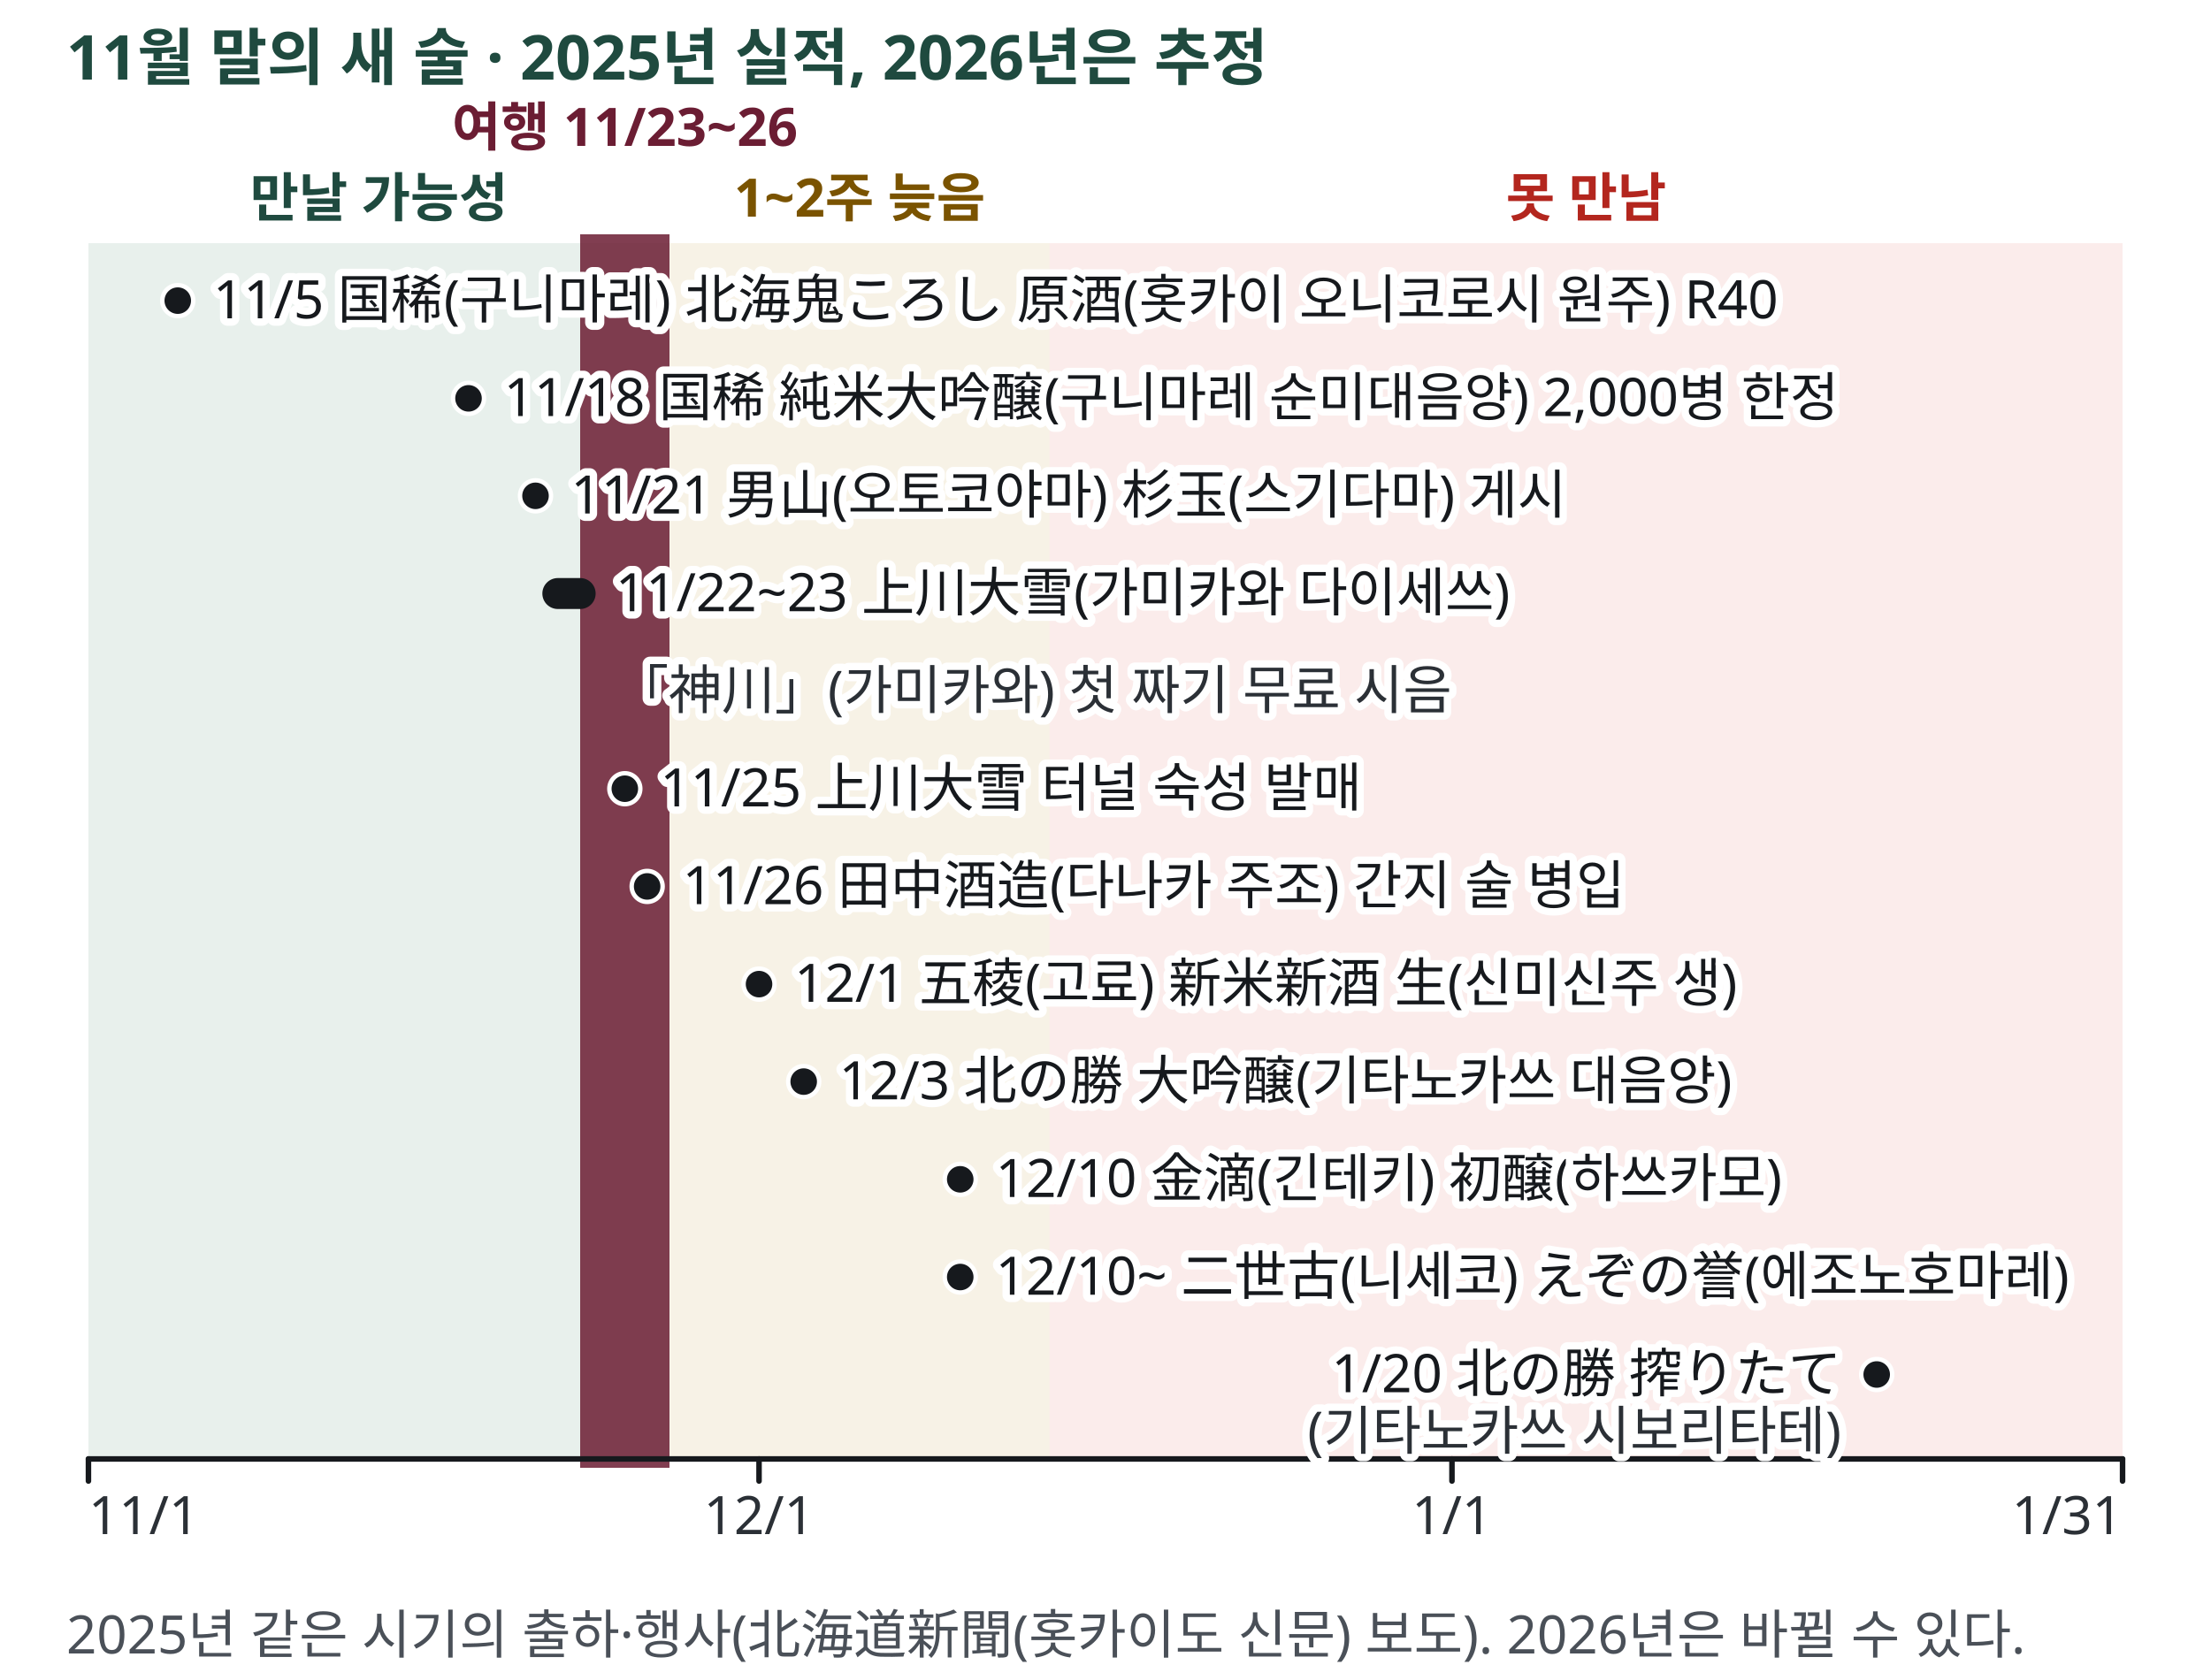
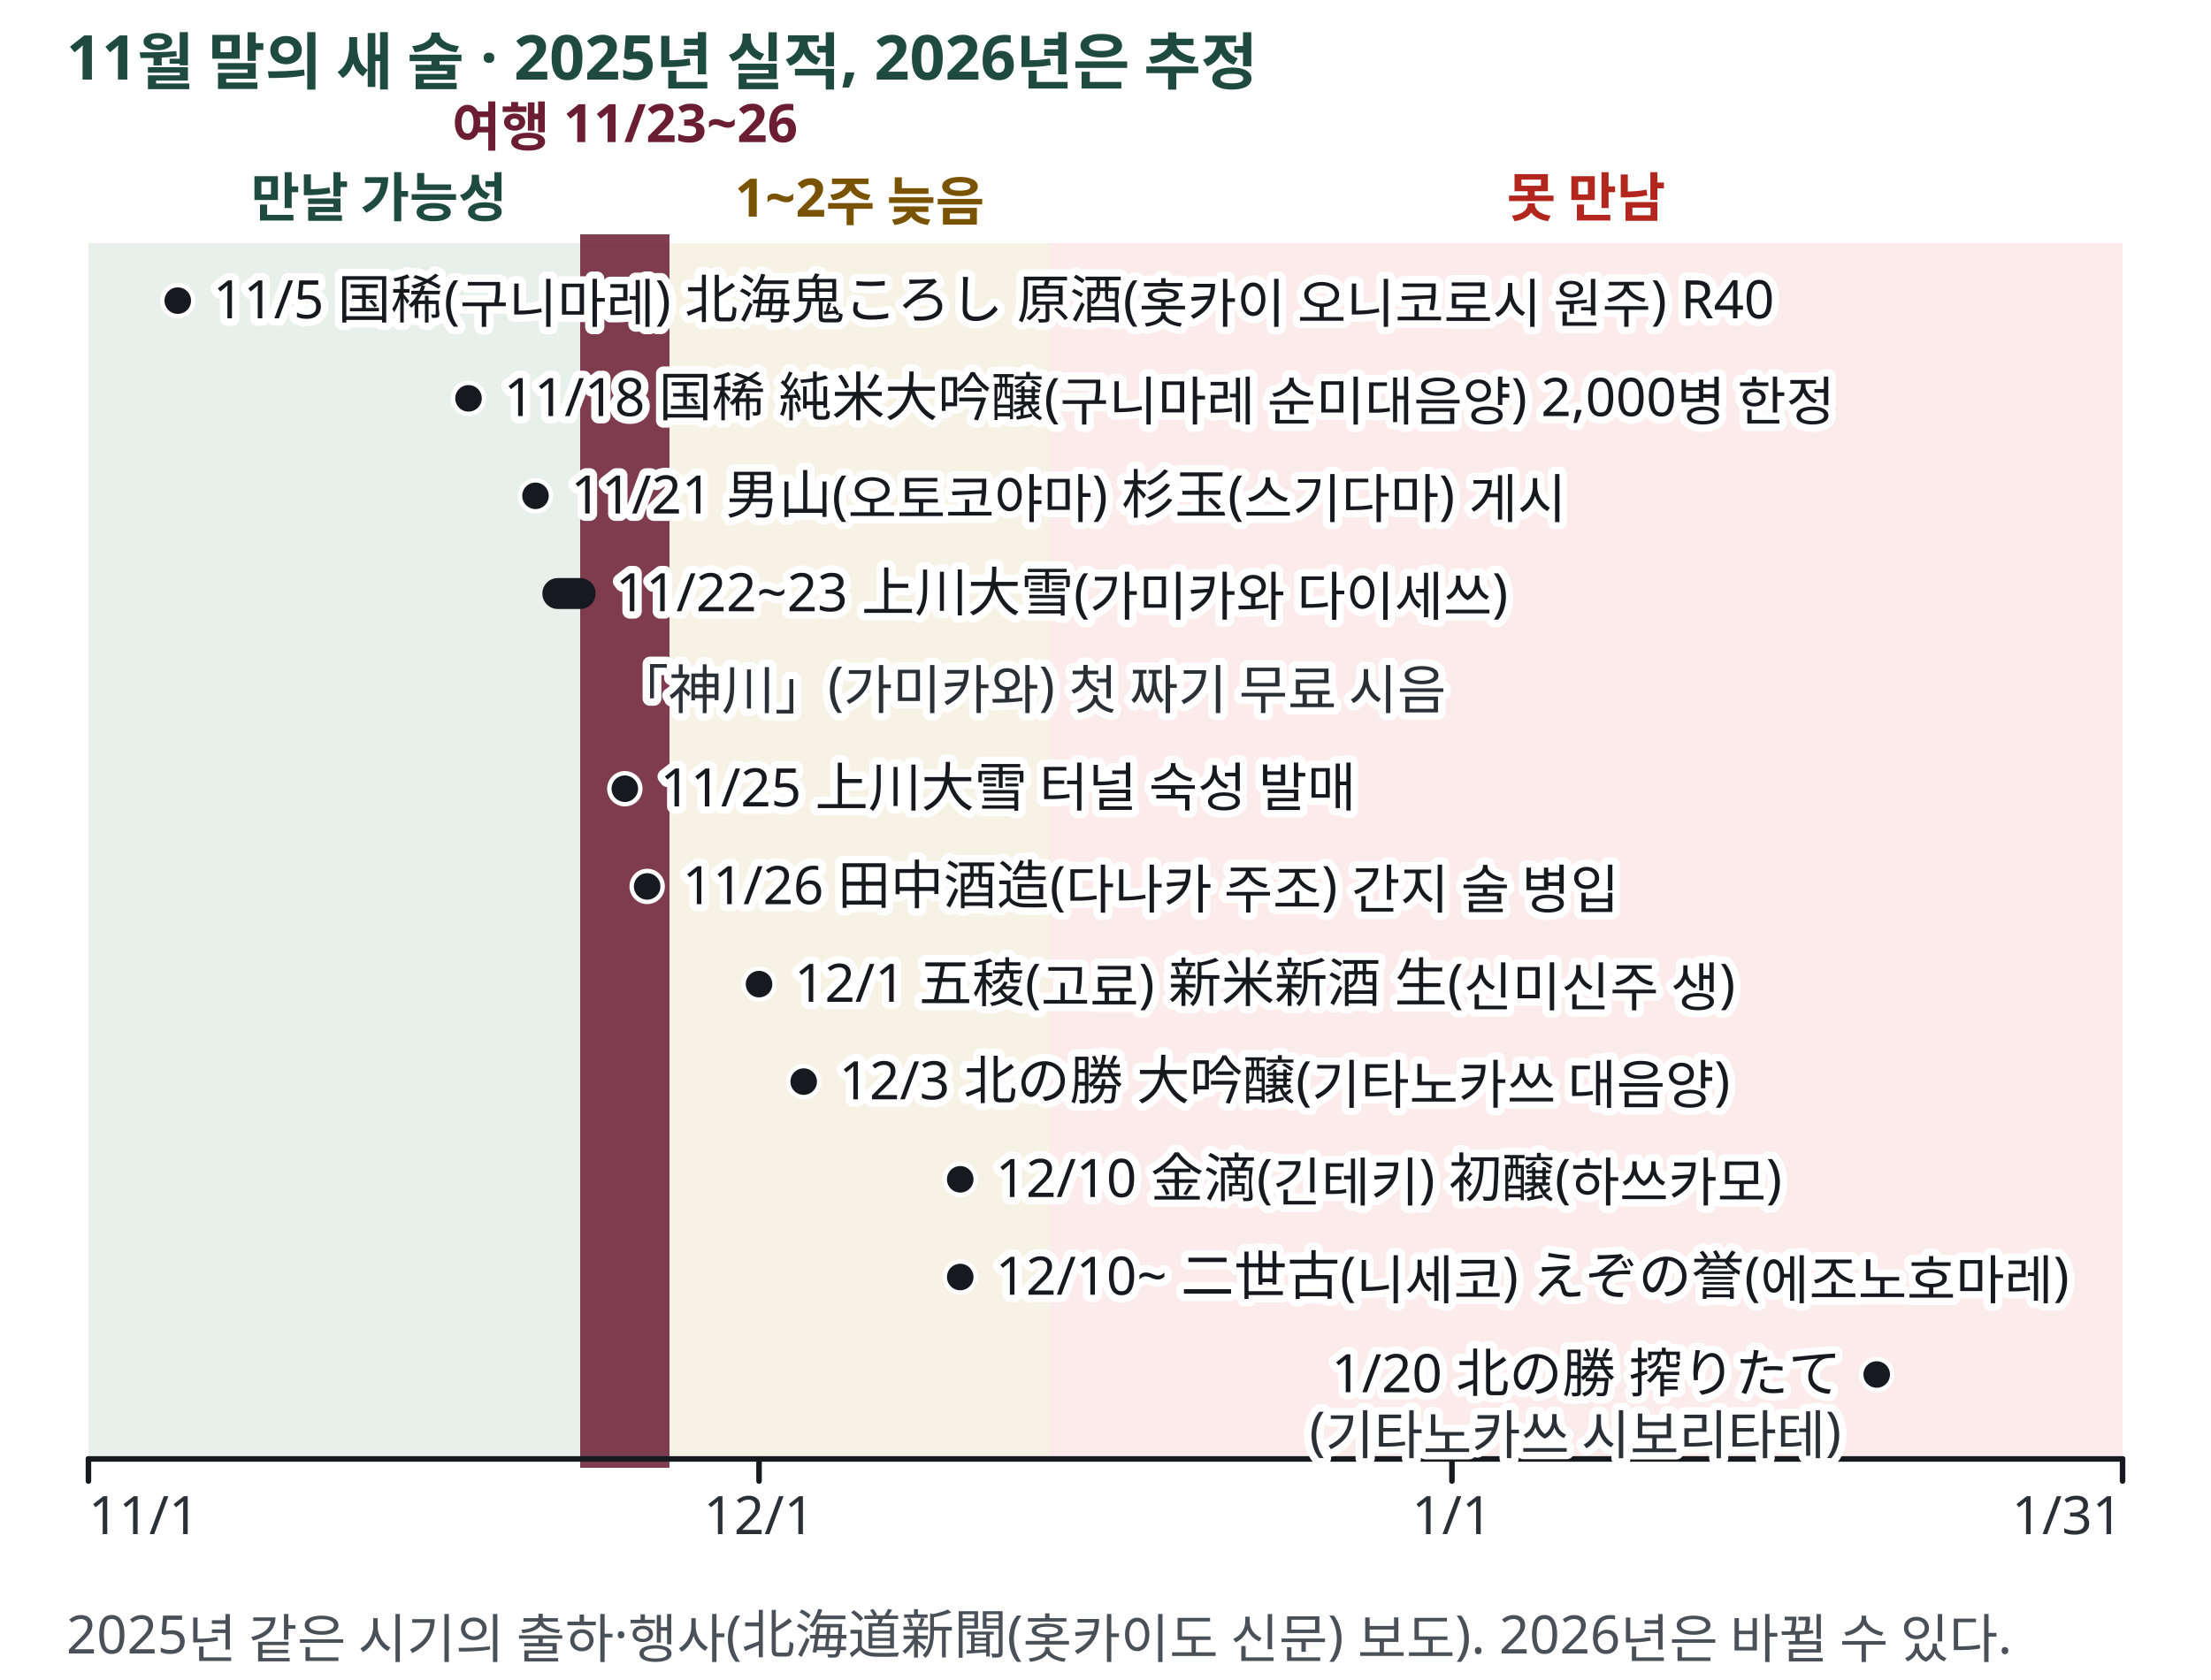
<svg xmlns="http://www.w3.org/2000/svg" viewBox="0 0 1000 760" width="1000" height="760" role="img" aria-labelledby="csc-t csc-d" font-family="'Noto Sans KR','Noto Sans JP',sans-serif" lang="ko">
  <rect width="1000" height="760" fill="#ffffff" />
-   <text x="30" y="36" font-size="28" font-weight="700" fill="#1f4a3f">11<tspan lang="ja" font-family="'Noto Sans JP','Noto Sans KR',sans-serif">월</tspan>
-     <tspan lang="ja" font-family="'Noto Sans JP','Noto Sans KR',sans-serif">말의</tspan>
-     <tspan lang="ja" font-family="'Noto Sans JP','Noto Sans KR',sans-serif">새</tspan>
-     <tspan lang="ja" font-family="'Noto Sans JP','Noto Sans KR',sans-serif">술</tspan> · 2025<tspan lang="ja" font-family="'Noto Sans JP','Noto Sans KR',sans-serif">년</tspan>
-     <tspan lang="ja" font-family="'Noto Sans JP','Noto Sans KR',sans-serif">실적</tspan>, 2026<tspan lang="ja" font-family="'Noto Sans JP','Noto Sans KR',sans-serif">년은</tspan>
-     <tspan lang="ja" font-family="'Noto Sans JP','Noto Sans KR',sans-serif">추정</tspan>
-   </text>
+   <text x="30" y="36" font-size="28" font-weight="700" fill="#1f4a3f">11월 말의 새 술 · 2025년 실적, 2026년은 추정</text>
  <rect x="40" y="110" width="262.9" height="550" fill="#e8f0ec" />
-   <text x="171.4" y="98" font-size="24" font-weight="700" fill="#1f4a3f" text-anchor="middle">
-     <tspan lang="ja" font-family="'Noto Sans JP','Noto Sans KR',sans-serif">만날</tspan>
-     <tspan lang="ja" font-family="'Noto Sans JP','Noto Sans KR',sans-serif">가능성</tspan>
-   </text>
+   <text x="171.4" y="98" font-size="24" font-weight="700" fill="#1f4a3f" text-anchor="middle">만날 가능성</text>
  <rect x="302.9" y="110" width="171.9" height="550" fill="#f7f2e6" />
-   <text x="388.8" y="98" font-size="24" font-weight="700" fill="#7a5300" text-anchor="middle">1~2<tspan lang="ja" font-family="'Noto Sans JP','Noto Sans KR',sans-serif">주</tspan>
-     <tspan lang="ja" font-family="'Noto Sans JP','Noto Sans KR',sans-serif">늦음</tspan>
-   </text>
+   <text x="388.8" y="98" font-size="24" font-weight="700" fill="#7a5300" text-anchor="middle">1~2주 늦음</text>
  <rect x="474.7" y="110" width="485.3" height="550" fill="#fbeceb" />
-   <text x="717.4" y="98" font-size="24" font-weight="700" fill="#b3261e" text-anchor="middle">
-     <tspan lang="ja" font-family="'Noto Sans JP','Noto Sans KR',sans-serif">못</tspan>
-     <tspan lang="ja" font-family="'Noto Sans JP','Noto Sans KR',sans-serif">만남</tspan>
-   </text>
+   <text x="717.4" y="98" font-size="24" font-weight="700" fill="#b3261e" text-anchor="middle">못 만남</text>
  <rect x="262.4" y="106" width="40.4" height="558" fill="#6b1d33" fill-opacity="0.85" />
-   <text x="282.6" y="66" font-size="24" font-weight="700" fill="#6b1d33" text-anchor="middle">
-     <tspan lang="ja" font-family="'Noto Sans JP','Noto Sans KR',sans-serif">여행</tspan> 11/23~26</text>
+   <text x="282.6" y="66" font-size="24" font-weight="700" fill="#6b1d33" text-anchor="middle">여행 11/23~26</text>
  <line x1="40" y1="660" x2="40" y2="670" stroke="#16191d" stroke-width="2.5" stroke-linecap="round" />
  <text x="40" y="694" font-size="24" font-weight="500" fill="#2b3036">11/1</text>
  <line x1="343.3" y1="660" x2="343.3" y2="670" stroke="#16191d" stroke-width="2.5" stroke-linecap="round" />
  <text x="343.3" y="694" font-size="24" font-weight="500" fill="#2b3036" text-anchor="middle">12/1</text>
  <line x1="656.7" y1="660" x2="656.7" y2="670" stroke="#16191d" stroke-width="2.5" stroke-linecap="round" />
  <text x="656.7" y="694" font-size="24" font-weight="500" fill="#2b3036" text-anchor="middle">1/1</text>
  <line x1="960" y1="660" x2="960" y2="670" stroke="#16191d" stroke-width="2.5" stroke-linecap="round" />
  <text x="960" y="694" font-size="24" font-weight="500" fill="#2b3036" text-anchor="end">1/31</text>
  <line x1="40" y1="660" x2="960" y2="660" stroke="#16191d" stroke-width="2.5" stroke-linecap="round" />
  <circle cx="80.4" cy="136" r="7" fill="#16191d" stroke="#fff" stroke-width="2" />
-   <text x="96.4" y="144" font-size="24" fill="#16191d" stroke="#ffffff" stroke-width="6.7" stroke-linejoin="round" paint-order="stroke">11/5 <tspan lang="ja" font-family="'Noto Sans JP','Noto Sans KR',sans-serif">国稀</tspan>(<tspan lang="ja" font-family="'Noto Sans JP','Noto Sans KR',sans-serif">구니마레</tspan>) <tspan lang="ja" font-family="'Noto Sans JP','Noto Sans KR',sans-serif">北海鬼ころし</tspan>
-     <tspan lang="ja" font-family="'Noto Sans JP','Noto Sans KR',sans-serif">原酒</tspan>(<tspan lang="ja" font-family="'Noto Sans JP','Noto Sans KR',sans-serif">홋카이</tspan>
-     <tspan lang="ja" font-family="'Noto Sans JP','Noto Sans KR',sans-serif">오니코로시</tspan>
-     <tspan lang="ja" font-family="'Noto Sans JP','Noto Sans KR',sans-serif">원주</tspan>) R40</text>
+   <text x="96.4" y="144" font-size="24" fill="#16191d" stroke="#ffffff" stroke-width="6.7" stroke-linejoin="round" paint-order="stroke">11/5 <tspan lang="ja" font-family="'Noto Sans JP','Noto Sans KR',sans-serif">国稀</tspan>(구니마레) <tspan lang="ja" font-family="'Noto Sans JP','Noto Sans KR',sans-serif">北海鬼ころし</tspan>
+     <tspan lang="ja" font-family="'Noto Sans JP','Noto Sans KR',sans-serif">原酒</tspan>(홋카이 오니코로시 원주) R40</text>
  <circle cx="211.9" cy="180.2" r="7" fill="#16191d" stroke="#fff" stroke-width="2" />
  <text x="227.9" y="188.2" font-size="24" fill="#16191d" stroke="#ffffff" stroke-width="6.7" stroke-linejoin="round" paint-order="stroke">11/18 <tspan lang="ja" font-family="'Noto Sans JP','Noto Sans KR',sans-serif">国稀</tspan>
-     <tspan lang="ja" font-family="'Noto Sans JP','Noto Sans KR',sans-serif">純米大吟醸</tspan>(<tspan lang="ja" font-family="'Noto Sans JP','Noto Sans KR',sans-serif">구니마레</tspan>
-     <tspan lang="ja" font-family="'Noto Sans JP','Noto Sans KR',sans-serif">순미대음양</tspan>) 2,000<tspan lang="ja" font-family="'Noto Sans JP','Noto Sans KR',sans-serif">병</tspan>
-     <tspan lang="ja" font-family="'Noto Sans JP','Noto Sans KR',sans-serif">한정</tspan>
-   </text>
+     <tspan lang="ja" font-family="'Noto Sans JP','Noto Sans KR',sans-serif">純米大吟醸</tspan>(구니마레 순미대음양) 2,000병 한정</text>
  <circle cx="242.2" cy="224.3" r="7" fill="#16191d" stroke="#fff" stroke-width="2" />
-   <text x="258.2" y="232.3" font-size="24" fill="#16191d" stroke="#ffffff" stroke-width="6.7" stroke-linejoin="round" paint-order="stroke">11/21 <tspan lang="ja" font-family="'Noto Sans JP','Noto Sans KR',sans-serif">男山</tspan>(<tspan lang="ja" font-family="'Noto Sans JP','Noto Sans KR',sans-serif">오토코야마</tspan>) <tspan lang="ja" font-family="'Noto Sans JP','Noto Sans KR',sans-serif">杉玉</tspan>(<tspan lang="ja" font-family="'Noto Sans JP','Noto Sans KR',sans-serif">스기다마</tspan>) <tspan lang="ja" font-family="'Noto Sans JP','Noto Sans KR',sans-serif">게시</tspan>
-   </text>
+   <text x="258.2" y="232.3" font-size="24" fill="#16191d" stroke="#ffffff" stroke-width="6.7" stroke-linejoin="round" paint-order="stroke">11/21 <tspan lang="ja" font-family="'Noto Sans JP','Noto Sans KR',sans-serif">男山</tspan>(오토코야마) <tspan lang="ja" font-family="'Noto Sans JP','Noto Sans KR',sans-serif">杉玉</tspan>(스기다마) 게시</text>
  <rect x="245.3" y="261.5" width="24.1" height="14" rx="7" fill="#16191d" />
-   <text x="278.4" y="276.5" font-size="24" fill="#16191d" stroke="#ffffff" stroke-width="6.7" stroke-linejoin="round" paint-order="stroke">11/22~23 <tspan lang="ja" font-family="'Noto Sans JP','Noto Sans KR',sans-serif">上川大雪</tspan>(<tspan lang="ja" font-family="'Noto Sans JP','Noto Sans KR',sans-serif">가미카와</tspan>
-     <tspan lang="ja" font-family="'Noto Sans JP','Noto Sans KR',sans-serif">다이세쓰</tspan>)</text>
-   <text x="278.4" y="320.7" font-size="24" fill="#2b3036" stroke="#ffffff" stroke-width="6.7" stroke-linejoin="round" paint-order="stroke">「<tspan lang="ja" font-family="'Noto Sans JP','Noto Sans KR',sans-serif">神川</tspan>」(<tspan lang="ja" font-family="'Noto Sans JP','Noto Sans KR',sans-serif">가미카와</tspan>) <tspan lang="ja" font-family="'Noto Sans JP','Noto Sans KR',sans-serif">첫</tspan>
-     <tspan lang="ja" font-family="'Noto Sans JP','Noto Sans KR',sans-serif">짜기</tspan>
-     <tspan lang="ja" font-family="'Noto Sans JP','Noto Sans KR',sans-serif">무료</tspan>
-     <tspan lang="ja" font-family="'Noto Sans JP','Noto Sans KR',sans-serif">시음</tspan>
-   </text>
+   <text x="278.4" y="276.5" font-size="24" fill="#16191d" stroke="#ffffff" stroke-width="6.7" stroke-linejoin="round" paint-order="stroke">11/22~23 <tspan lang="ja" font-family="'Noto Sans JP','Noto Sans KR',sans-serif">上川大雪</tspan>(가미카와 다이세쓰)</text>
+   <text x="278.4" y="320.7" font-size="24" fill="#2b3036" stroke="#ffffff" stroke-width="6.7" stroke-linejoin="round" paint-order="stroke">「<tspan lang="ja" font-family="'Noto Sans JP','Noto Sans KR',sans-serif">神川</tspan>」(가미카와) 첫 짜기 무료 시음</text>
  <circle cx="282.6" cy="356.8" r="7" fill="#16191d" stroke="#fff" stroke-width="2" />
-   <text x="298.6" y="364.8" font-size="24" fill="#16191d" stroke="#ffffff" stroke-width="6.7" stroke-linejoin="round" paint-order="stroke">11/25 <tspan lang="ja" font-family="'Noto Sans JP','Noto Sans KR',sans-serif">上川大雪</tspan>
-     <tspan lang="ja" font-family="'Noto Sans JP','Noto Sans KR',sans-serif">터널</tspan>
-     <tspan lang="ja" font-family="'Noto Sans JP','Noto Sans KR',sans-serif">숙성</tspan>
-     <tspan lang="ja" font-family="'Noto Sans JP','Noto Sans KR',sans-serif">발매</tspan>
-   </text>
+   <text x="298.6" y="364.8" font-size="24" fill="#16191d" stroke="#ffffff" stroke-width="6.7" stroke-linejoin="round" paint-order="stroke">11/25 <tspan lang="ja" font-family="'Noto Sans JP','Noto Sans KR',sans-serif">上川大雪</tspan> 터널 숙성 발매</text>
  <circle cx="292.7" cy="401" r="7" fill="#16191d" stroke="#fff" stroke-width="2" />
-   <text x="308.7" y="409" font-size="24" fill="#16191d" stroke="#ffffff" stroke-width="6.7" stroke-linejoin="round" paint-order="stroke">11/26 <tspan lang="ja" font-family="'Noto Sans JP','Noto Sans KR',sans-serif">田中酒造</tspan>(<tspan lang="ja" font-family="'Noto Sans JP','Noto Sans KR',sans-serif">다나카</tspan>
-     <tspan lang="ja" font-family="'Noto Sans JP','Noto Sans KR',sans-serif">주조</tspan>) <tspan lang="ja" font-family="'Noto Sans JP','Noto Sans KR',sans-serif">간지</tspan>
-     <tspan lang="ja" font-family="'Noto Sans JP','Noto Sans KR',sans-serif">술</tspan>
-     <tspan lang="ja" font-family="'Noto Sans JP','Noto Sans KR',sans-serif">병입</tspan>
-   </text>
+   <text x="308.7" y="409" font-size="24" fill="#16191d" stroke="#ffffff" stroke-width="6.7" stroke-linejoin="round" paint-order="stroke">11/26 <tspan lang="ja" font-family="'Noto Sans JP','Noto Sans KR',sans-serif">田中酒造</tspan>(다나카 주조) 간지 술 병입</text>
  <circle cx="343.3" cy="445.2" r="7" fill="#16191d" stroke="#fff" stroke-width="2" />
-   <text x="359.3" y="453.2" font-size="24" fill="#16191d" stroke="#ffffff" stroke-width="6.7" stroke-linejoin="round" paint-order="stroke">12/1 <tspan lang="ja" font-family="'Noto Sans JP','Noto Sans KR',sans-serif">五稜</tspan>(<tspan lang="ja" font-family="'Noto Sans JP','Noto Sans KR',sans-serif">고료</tspan>) <tspan lang="ja" font-family="'Noto Sans JP','Noto Sans KR',sans-serif">新米新酒</tspan>
-     <tspan lang="ja" font-family="'Noto Sans JP','Noto Sans KR',sans-serif">生</tspan>(<tspan lang="ja" font-family="'Noto Sans JP','Noto Sans KR',sans-serif">신미신주</tspan>
-     <tspan lang="ja" font-family="'Noto Sans JP','Noto Sans KR',sans-serif">생</tspan>)</text>
+   <text x="359.3" y="453.2" font-size="24" fill="#16191d" stroke="#ffffff" stroke-width="6.7" stroke-linejoin="round" paint-order="stroke">12/1 <tspan lang="ja" font-family="'Noto Sans JP','Noto Sans KR',sans-serif">五稜</tspan>(고료) <tspan lang="ja" font-family="'Noto Sans JP','Noto Sans KR',sans-serif">新米新酒</tspan>
+     <tspan lang="ja" font-family="'Noto Sans JP','Noto Sans KR',sans-serif">生</tspan>(신미신주 생)</text>
  <circle cx="363.5" cy="489.3" r="7" fill="#16191d" stroke="#fff" stroke-width="2" />
  <text x="379.5" y="497.3" font-size="24" fill="#16191d" stroke="#ffffff" stroke-width="6.7" stroke-linejoin="round" paint-order="stroke">12/3 <tspan lang="ja" font-family="'Noto Sans JP','Noto Sans KR',sans-serif">北の勝</tspan>
-     <tspan lang="ja" font-family="'Noto Sans JP','Noto Sans KR',sans-serif">大吟醸</tspan>(<tspan lang="ja" font-family="'Noto Sans JP','Noto Sans KR',sans-serif">기타노카쓰</tspan>
-     <tspan lang="ja" font-family="'Noto Sans JP','Noto Sans KR',sans-serif">대음양</tspan>)</text>
+     <tspan lang="ja" font-family="'Noto Sans JP','Noto Sans KR',sans-serif">大吟醸</tspan>(기타노카쓰 대음양)</text>
  <circle cx="434.3" cy="533.5" r="7" fill="#16191d" stroke="#fff" stroke-width="2" />
-   <text x="450.3" y="541.5" font-size="24" fill="#16191d" stroke="#ffffff" stroke-width="6.7" stroke-linejoin="round" paint-order="stroke">12/10 <tspan lang="ja" font-family="'Noto Sans JP','Noto Sans KR',sans-serif">金滴</tspan>(<tspan lang="ja" font-family="'Noto Sans JP','Noto Sans KR',sans-serif">긴테키</tspan>) <tspan lang="ja" font-family="'Noto Sans JP','Noto Sans KR',sans-serif">初醸</tspan>(<tspan lang="ja" font-family="'Noto Sans JP','Noto Sans KR',sans-serif">하쓰카모</tspan>)</text>
+   <text x="450.3" y="541.5" font-size="24" fill="#16191d" stroke="#ffffff" stroke-width="6.7" stroke-linejoin="round" paint-order="stroke">12/10 <tspan lang="ja" font-family="'Noto Sans JP','Noto Sans KR',sans-serif">金滴</tspan>(긴테키) <tspan lang="ja" font-family="'Noto Sans JP','Noto Sans KR',sans-serif">初醸</tspan>(하쓰카모)</text>
  <circle cx="434.3" cy="577.7" r="7" fill="#16191d" stroke="#fff" stroke-width="2" />
-   <text x="450.3" y="585.7" font-size="24" fill="#16191d" stroke="#ffffff" stroke-width="6.7" stroke-linejoin="round" paint-order="stroke">12/10~ <tspan lang="ja" font-family="'Noto Sans JP','Noto Sans KR',sans-serif">二世古</tspan>(<tspan lang="ja" font-family="'Noto Sans JP','Noto Sans KR',sans-serif">니세코</tspan>) <tspan lang="ja" font-family="'Noto Sans JP','Noto Sans KR',sans-serif">えぞの誉</tspan>(<tspan lang="ja" font-family="'Noto Sans JP','Noto Sans KR',sans-serif">에조노호마레</tspan>)</text>
+   <text x="450.3" y="585.7" font-size="24" fill="#16191d" stroke="#ffffff" stroke-width="6.7" stroke-linejoin="round" paint-order="stroke">12/10~ <tspan lang="ja" font-family="'Noto Sans JP','Noto Sans KR',sans-serif">二世古</tspan>(니세코) <tspan lang="ja" font-family="'Noto Sans JP','Noto Sans KR',sans-serif">えぞの誉</tspan>(에조노호마레)</text>
  <circle cx="848.8" cy="621.8" r="7" fill="#16191d" stroke="#fff" stroke-width="2" />
  <text x="832.8" y="629.8" font-size="24" fill="#16191d" text-anchor="end" stroke="#ffffff" stroke-width="6.7" stroke-linejoin="round" paint-order="stroke">1/20 <tspan lang="ja" font-family="'Noto Sans JP','Noto Sans KR',sans-serif">北の勝</tspan>
    <tspan lang="ja" font-family="'Noto Sans JP','Noto Sans KR',sans-serif">搾りたて</tspan>
  </text>
-   <text x="832.8" y="655.8" font-size="24" fill="#2b3036" text-anchor="end" stroke="#ffffff" stroke-width="6.7" stroke-linejoin="round" paint-order="stroke">(<tspan lang="ja" font-family="'Noto Sans JP','Noto Sans KR',sans-serif">기타노카쓰</tspan>
-     <tspan lang="ja" font-family="'Noto Sans JP','Noto Sans KR',sans-serif">시보리타테</tspan>)</text>
-   <text x="30" y="748" font-size="24" fill="#4a5058">2025<tspan lang="ja" font-family="'Noto Sans JP','Noto Sans KR',sans-serif">년</tspan>
-     <tspan lang="ja" font-family="'Noto Sans JP','Noto Sans KR',sans-serif">같은</tspan>
-     <tspan lang="ja" font-family="'Noto Sans JP','Noto Sans KR',sans-serif">시기의</tspan>
-     <tspan lang="ja" font-family="'Noto Sans JP','Noto Sans KR',sans-serif">출하</tspan>·<tspan lang="ja" font-family="'Noto Sans JP','Noto Sans KR',sans-serif">행사</tspan>(<tspan lang="ja" font-family="'Noto Sans JP','Noto Sans KR',sans-serif">北海道新聞</tspan>(<tspan lang="ja" font-family="'Noto Sans JP','Noto Sans KR',sans-serif">홋카이도</tspan>
-     <tspan lang="ja" font-family="'Noto Sans JP','Noto Sans KR',sans-serif">신문</tspan>) <tspan lang="ja" font-family="'Noto Sans JP','Noto Sans KR',sans-serif">보도</tspan>). 2026<tspan lang="ja" font-family="'Noto Sans JP','Noto Sans KR',sans-serif">년은</tspan>
-     <tspan lang="ja" font-family="'Noto Sans JP','Noto Sans KR',sans-serif">바뀔</tspan>
-     <tspan lang="ja" font-family="'Noto Sans JP','Noto Sans KR',sans-serif">수</tspan>
-     <tspan lang="ja" font-family="'Noto Sans JP','Noto Sans KR',sans-serif">있다</tspan>.</text>
+   <text x="832.8" y="655.8" font-size="24" fill="#2b3036" text-anchor="end" stroke="#ffffff" stroke-width="6.7" stroke-linejoin="round" paint-order="stroke">(기타노카쓰 시보리타테)</text>
+   <text x="30" y="748" font-size="24" fill="#4a5058">2025년 같은 시기의 출하·행사(<tspan lang="ja" font-family="'Noto Sans JP','Noto Sans KR',sans-serif">北海道新聞</tspan>(홋카이도 신문) 보도). 2026년은 바뀔 수 있다.</text>
</svg>
